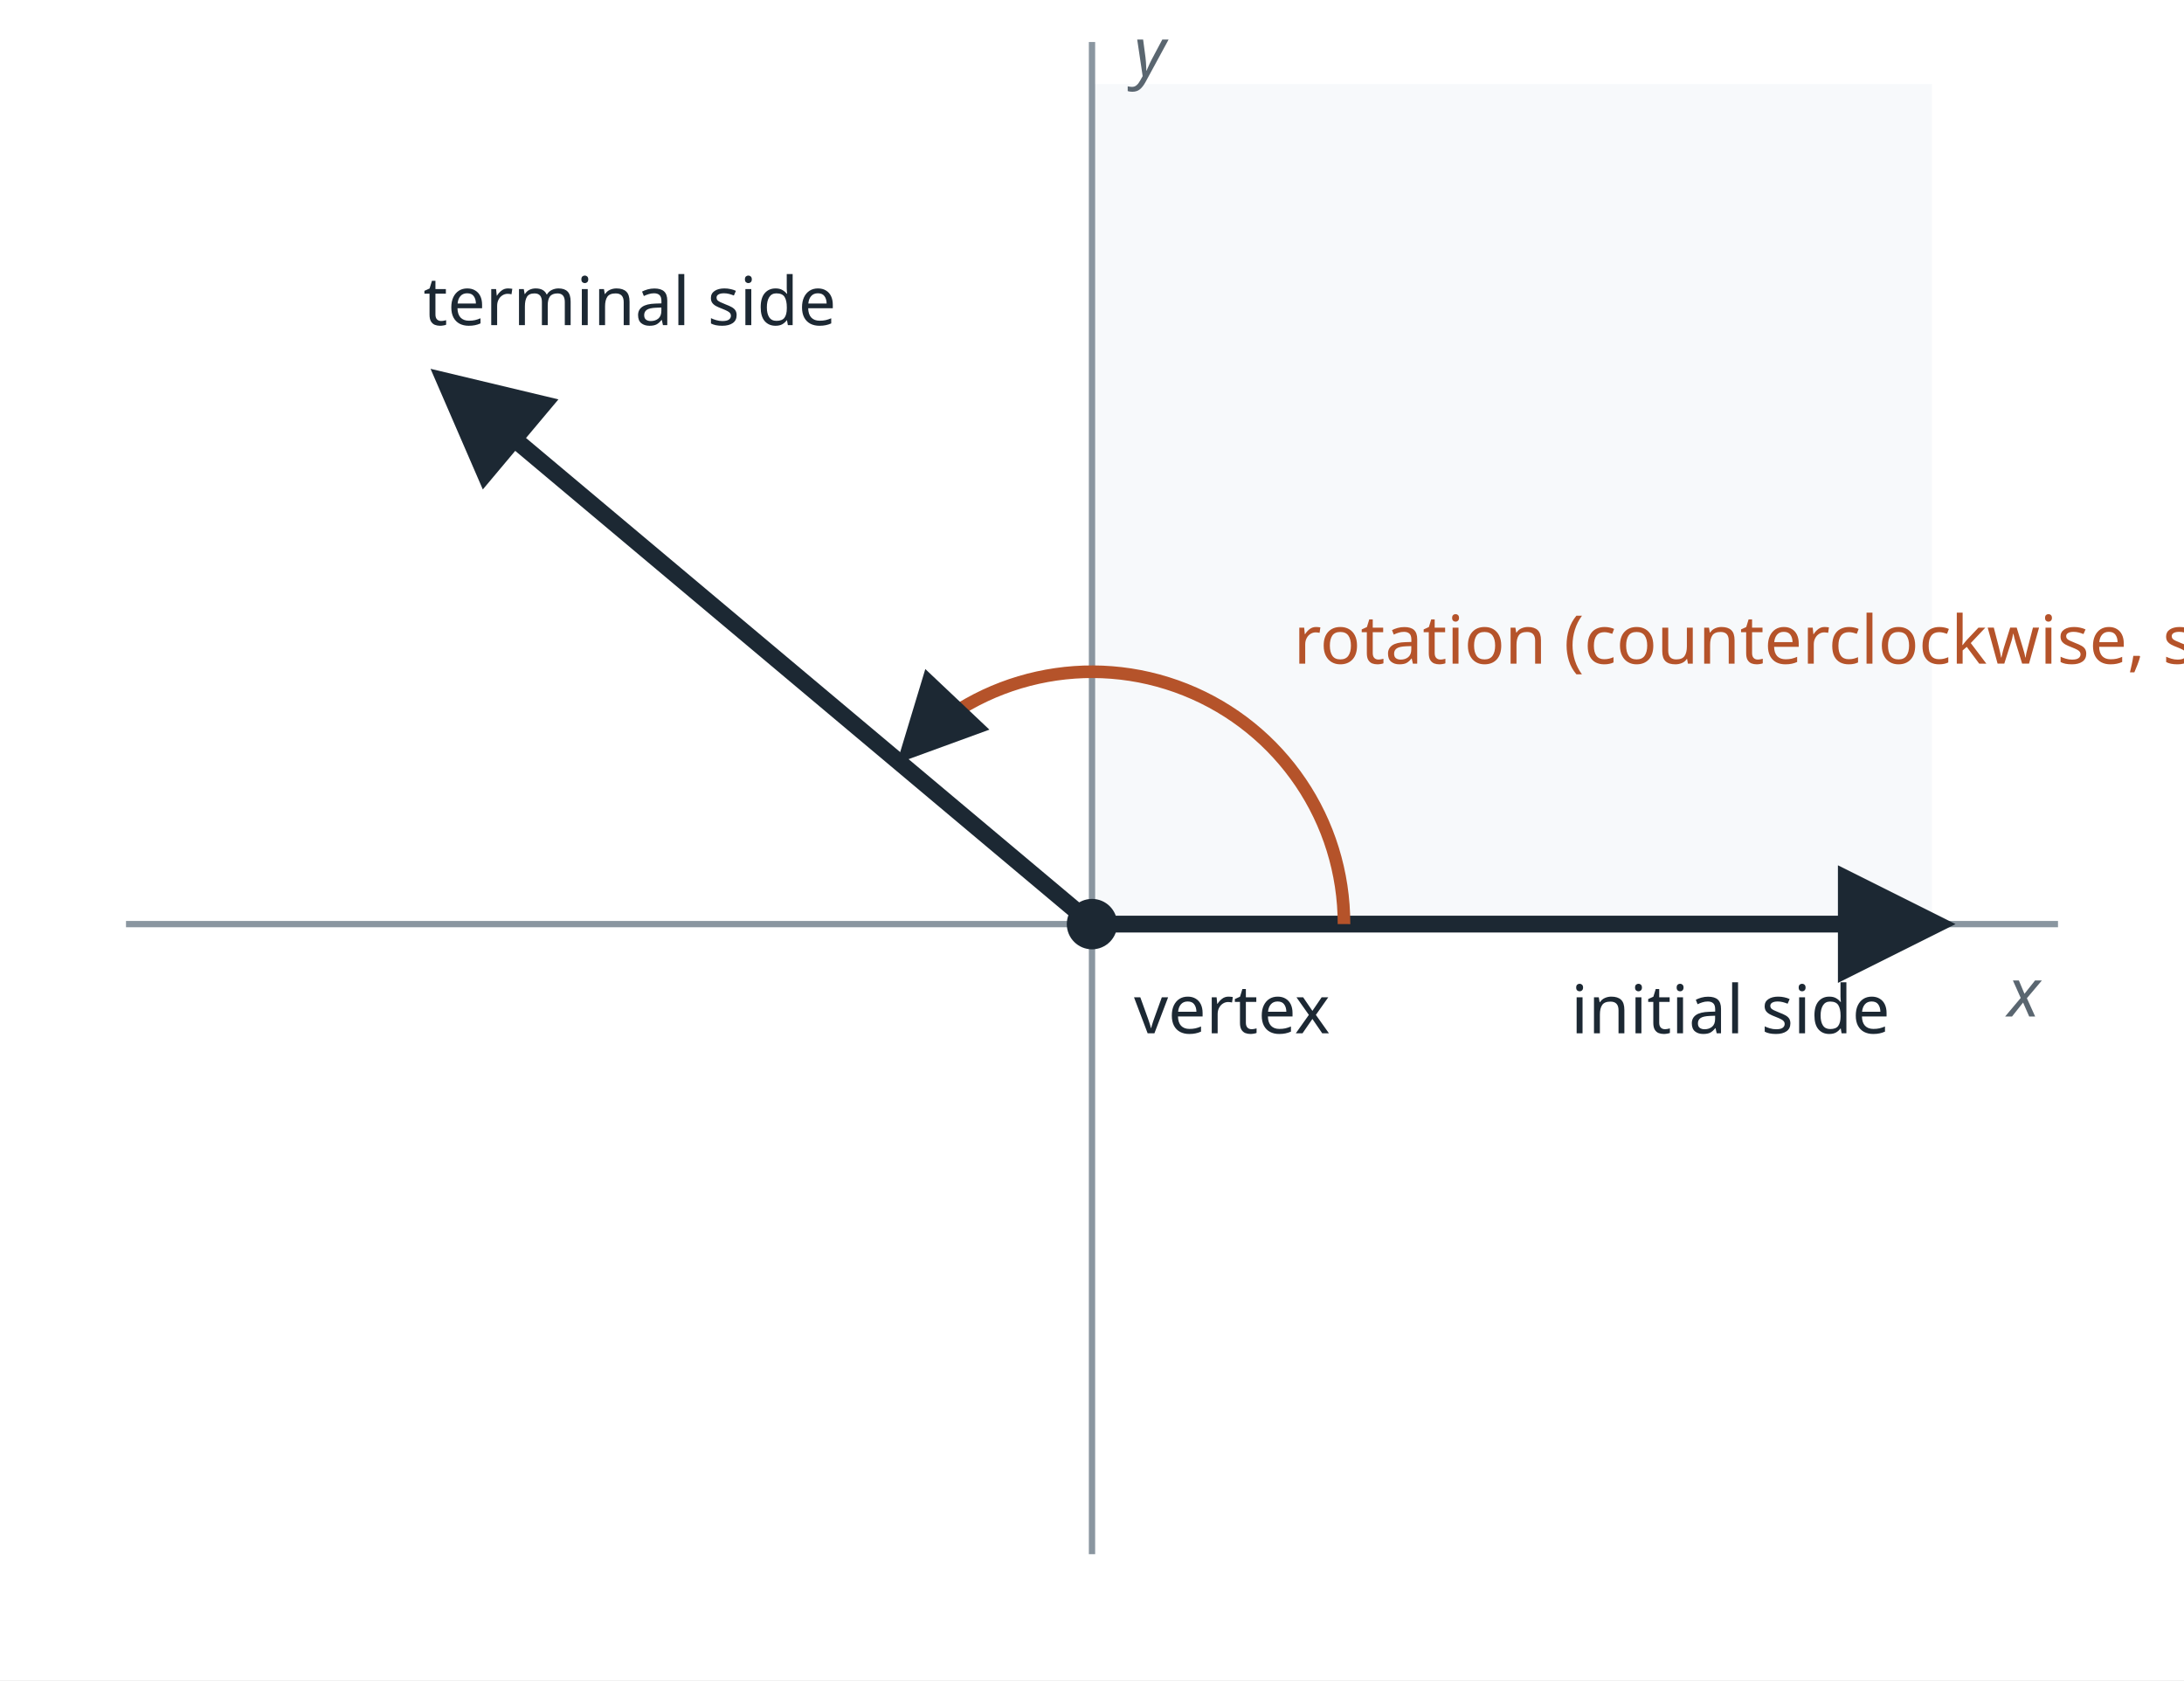
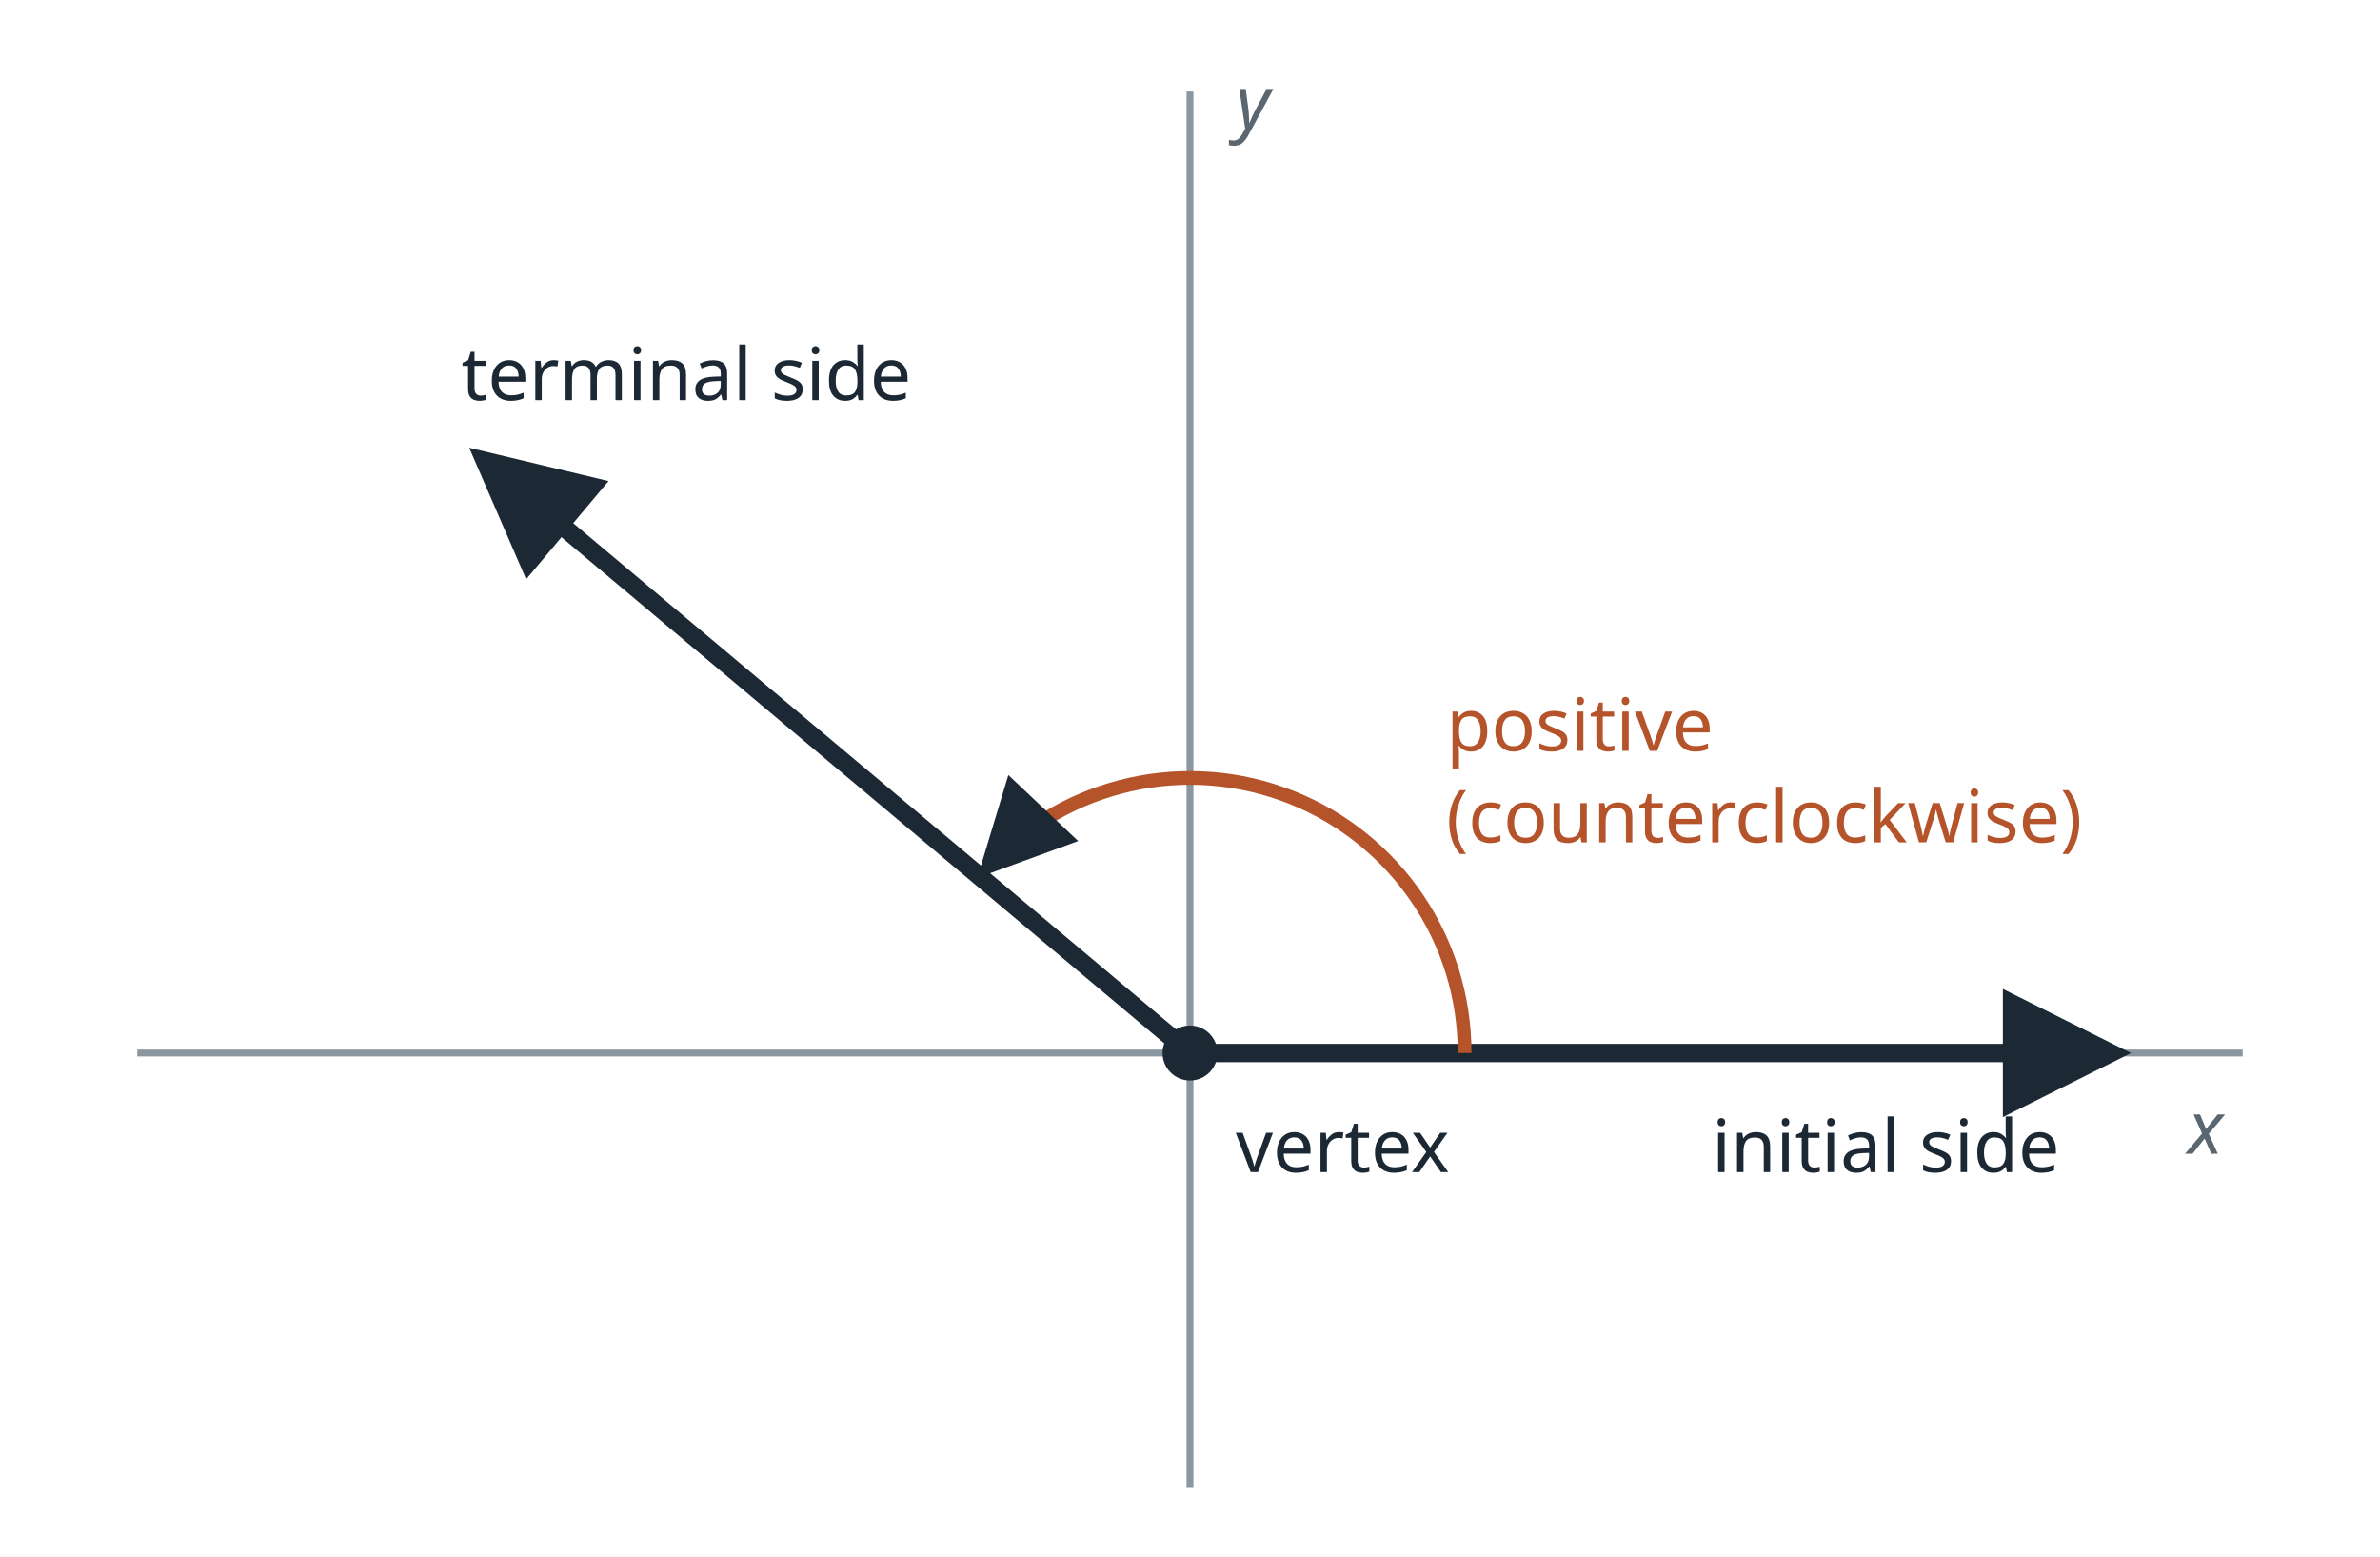
- <svg xmlns="http://www.w3.org/2000/svg" viewBox="0 0 520 400" width="520" height="400" font-family="sans-serif" font-size="16" fill="#1c2833">
-   <rect width="520" height="400" fill="#ffffff" />
+ <svg xmlns="http://www.w3.org/2000/svg" viewBox="0 0 520 340" width="520" height="340" font-family="sans-serif" font-size="16" fill="#1c2833">
+   <rect width="520" height="340" fill="#ffffff" />
  <defs>
    <marker id="ah" viewBox="0 0 10 10" refX="8" refY="5" markerWidth="7" markerHeight="7" orient="auto">
      <path d="M0,0 L10,5 L0,10 z" fill="#1c2833" />
    </marker>
  </defs>
-   <rect x="260" y="20" width="200" height="200" fill="#f7f9fb" />
-   <line x1="30" y1="220" x2="490" y2="220" stroke="#8a96a0" stroke-width="1.5" />
-   <line x1="260" y1="370" x2="260" y2="10" stroke="#8a96a0" stroke-width="1.5" />
-   <text x="478" y="242" fill="#5a6670" font-style="italic">x</text>
-   <text x="270" y="18" fill="#5a6670" font-style="italic">y</text>
-   <line x1="260" y1="220" x2="460" y2="220" stroke="#1c2833" stroke-width="4" marker-end="url(#ah)" />
-   <line x1="260" y1="220" x2="106.8" y2="91.4" stroke="#1c2833" stroke-width="4" marker-end="url(#ah)" />
-   <path d="M 320 220 A 60 60 0 0 0 216.4 178.7" fill="none" stroke="#b5532a" stroke-width="3" marker-end="url(#ah)" />
-   <circle cx="260" cy="220" r="6" fill="#1c2833" />
-   <text x="450" y="246" text-anchor="end">initial side</text>
-   <text x="100.8" y="77.4">terminal side</text>
-   <text x="270" y="246">vertex</text>
-   <text x="308" y="158" fill="#b5532a">rotation (counterclockwise, so positive)</text>
+   <line x1="30" y1="230" x2="490" y2="230" stroke="#8a96a0" stroke-width="1.5" />
+   <line x1="260" y1="325" x2="260" y2="20" stroke="#8a96a0" stroke-width="1.5" />
+   <text x="478" y="252" fill="#5a6670" font-style="italic">x</text>
+   <text x="270" y="28" fill="#5a6670" font-style="italic">y</text>
+   <line x1="260" y1="230" x2="460" y2="230" stroke="#1c2833" stroke-width="4" marker-end="url(#ah)" />
+   <line x1="260" y1="230" x2="106.8" y2="101.4" stroke="#1c2833" stroke-width="4" marker-end="url(#ah)" />
+   <path d="M 320 230 A 60 60 0 0 0 216.4 188.7" fill="none" stroke="#b5532a" stroke-width="3" marker-end="url(#ah)" />
+   <circle cx="260" cy="230" r="6" fill="#1c2833" />
+   <text x="450" y="256" text-anchor="end">initial side</text>
+   <text x="100.8" y="87.4">terminal side</text>
+   <text x="270" y="256">vertex</text>
+   <text x="316" y="164" fill="#b5532a">positive</text>
+   <text x="316" y="184" fill="#b5532a">(counterclockwise)</text>
</svg>
